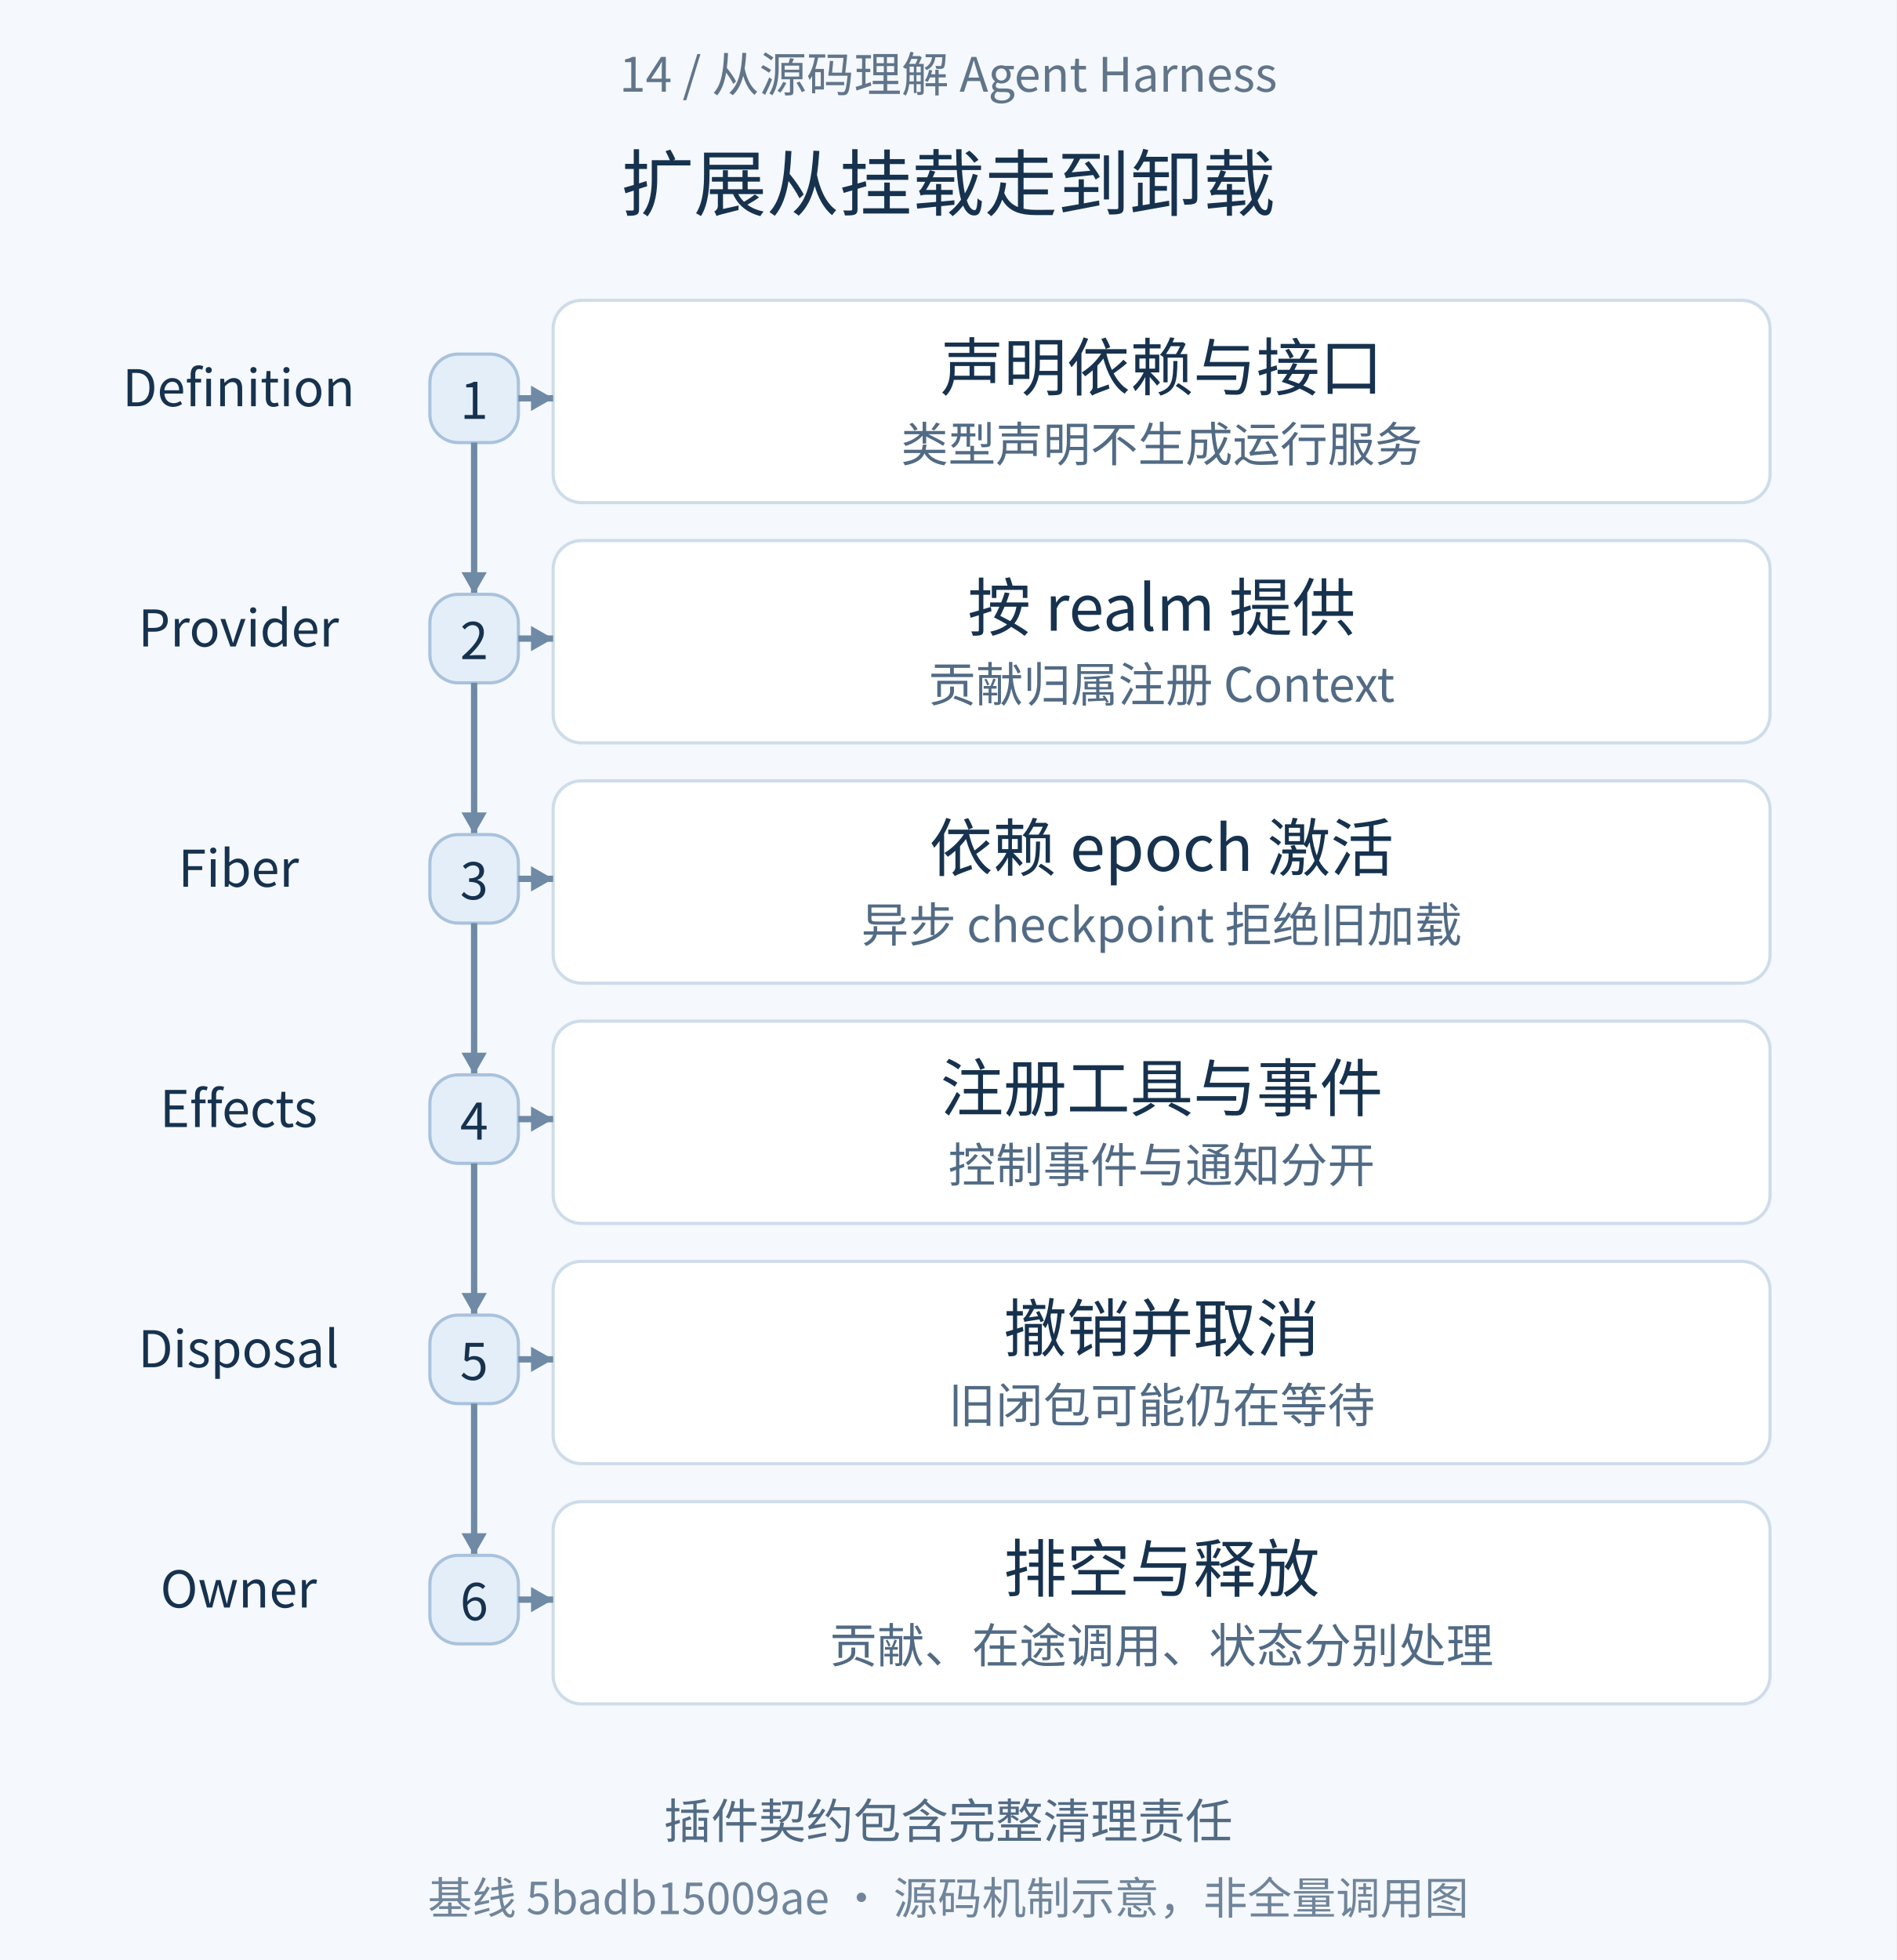
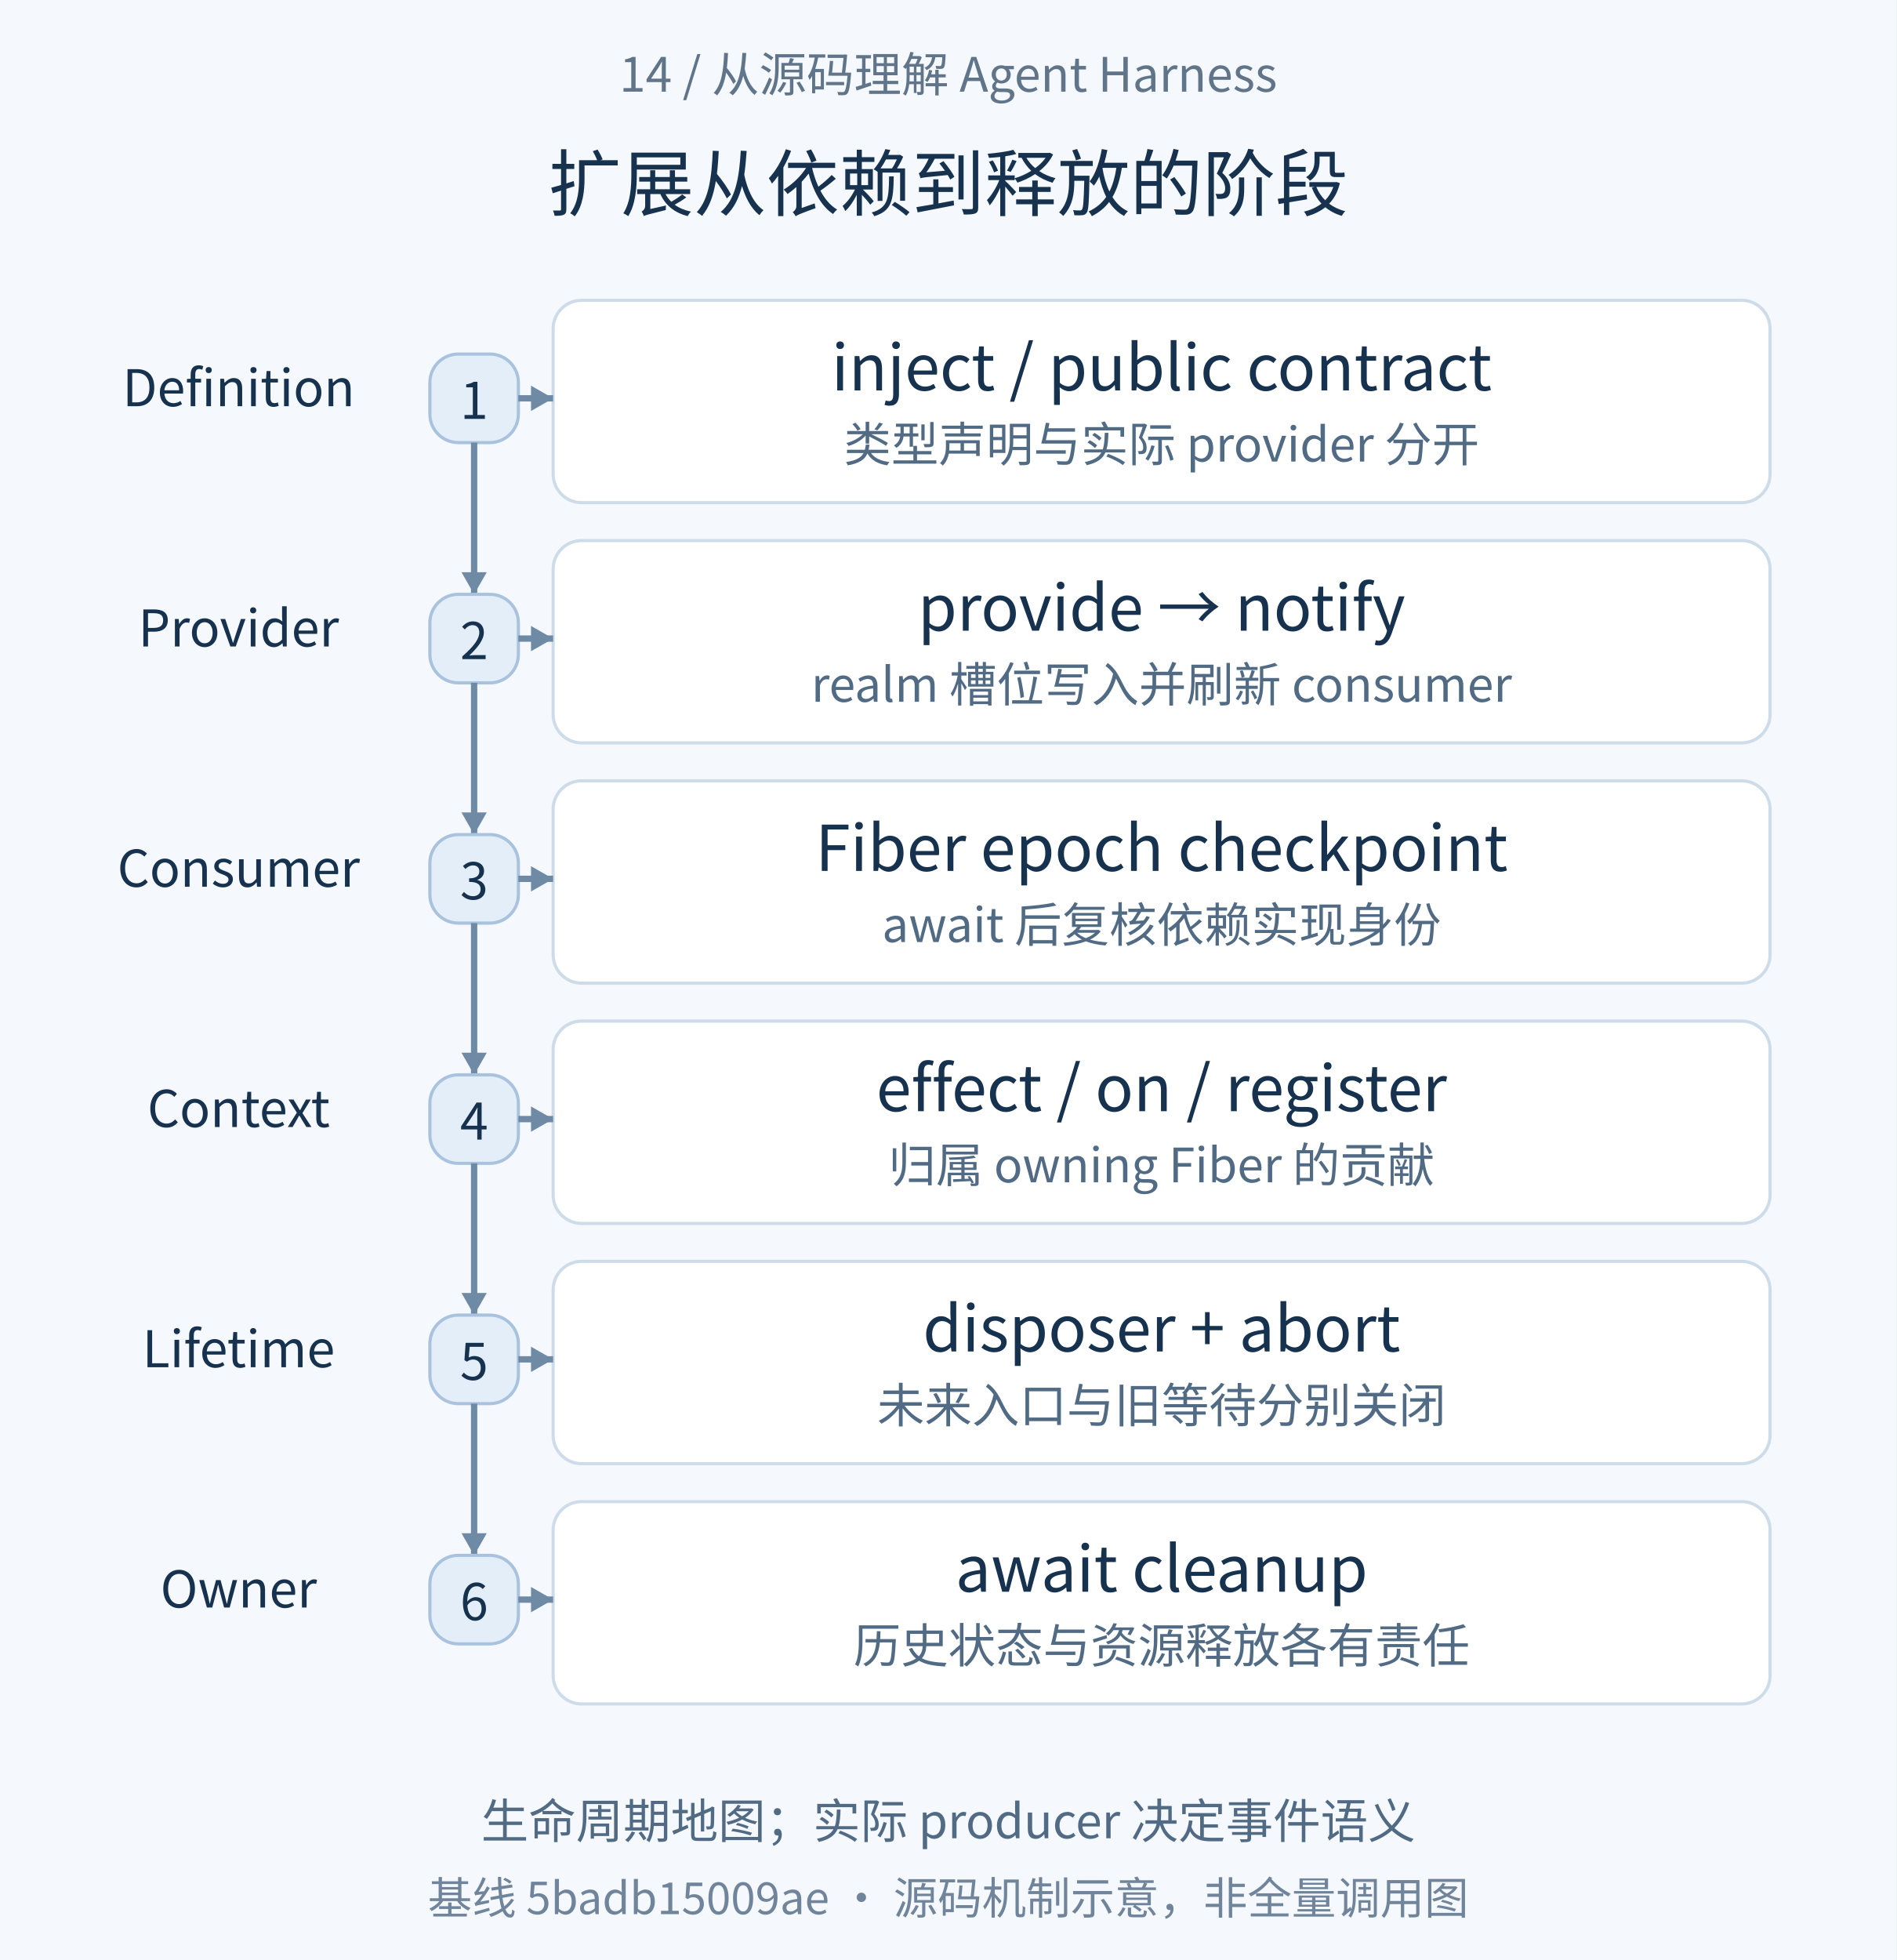
<svg xmlns="http://www.w3.org/2000/svg" width="1200" height="1240" viewBox="0 0 1200 1240">
  <rect width="100%" height="100%" fill="#f5f8fc" />
  <text x="600" y="58" text-anchor="middle" font-family="Heiti SC, PingFang SC, Noto Sans CJK SC, sans-serif" font-size="30" fill="#61758a">14 / 从源码理解 Agent Harness</text>
-   <text x="600" y="133" text-anchor="middle" font-family="Heiti SC, PingFang SC, Noto Sans CJK SC, sans-serif" font-size="46" fill="#16324e">扩展从挂载走到卸载</text>
+   <text x="600" y="133" text-anchor="middle" font-family="Heiti SC, PingFang SC, Noto Sans CJK SC, sans-serif" font-size="46" fill="#16324e">扩展从依赖到释放的阶段</text>
  <rect x="350" y="190" width="770" height="128" rx="18" fill="#ffffff" stroke="#cedcea" stroke-width="2" />
-   <text x="735" y="247" text-anchor="middle" font-family="Heiti SC, PingFang SC, Noto Sans CJK SC, sans-serif" font-size="40" fill="#16324e">声明依赖与接口</text>
-   <text x="735" y="292" text-anchor="middle" font-family="Heiti SC, PingFang SC, Noto Sans CJK SC, sans-serif" font-size="30" fill="#526b85">类型声明不生成运行服务</text>
+   <text x="735" y="247" text-anchor="middle" font-family="Heiti SC, PingFang SC, Noto Sans CJK SC, sans-serif" font-size="40" fill="#16324e">inject / public contract</text>
+   <text x="735" y="292" text-anchor="middle" font-family="Heiti SC, PingFang SC, Noto Sans CJK SC, sans-serif" font-size="30" fill="#526b85">类型声明与实际 provider 分开</text>
  <text x="151" y="257" text-anchor="middle" font-family="Heiti SC, PingFang SC, Noto Sans CJK SC, sans-serif" font-size="32" fill="#16324e">Definition</text>
  <rect x="272" y="224" width="56" height="56" rx="18" fill="#e4eef9" stroke="#a9c2dd" stroke-width="2" />
  <text x="300" y="265" text-anchor="middle" font-family="Heiti SC, PingFang SC, Noto Sans CJK SC, sans-serif" font-size="32" fill="#16324e">1</text>
  <path d="M328,252 L350,252" fill="none" stroke="#6f8aa5" stroke-width="4" />
  <polygon points="350,252 336,244 336,260" fill="#6f8aa5" />
  <path d="M300,280 L300,376" fill="none" stroke="#6f8aa5" stroke-width="4" />
  <polygon points="300,376 292,362 308,362" fill="#6f8aa5" />
  <rect x="350" y="342" width="770" height="128" rx="18" fill="#ffffff" stroke="#cedcea" stroke-width="2" />
-   <text x="735" y="399" text-anchor="middle" font-family="Heiti SC, PingFang SC, Noto Sans CJK SC, sans-serif" font-size="40" fill="#16324e">按 realm 提供</text>
-   <text x="735" y="444" text-anchor="middle" font-family="Heiti SC, PingFang SC, Noto Sans CJK SC, sans-serif" font-size="30" fill="#526b85">贡献归属注册 Context</text>
+   <text x="735" y="399" text-anchor="middle" font-family="Heiti SC, PingFang SC, Noto Sans CJK SC, sans-serif" font-size="40" fill="#16324e">provide → notify</text>
+   <text x="735" y="444" text-anchor="middle" font-family="Heiti SC, PingFang SC, Noto Sans CJK SC, sans-serif" font-size="30" fill="#526b85">realm 槽位写入并刷新 consumer</text>
  <text x="151" y="409" text-anchor="middle" font-family="Heiti SC, PingFang SC, Noto Sans CJK SC, sans-serif" font-size="32" fill="#16324e">Provider</text>
  <rect x="272" y="376" width="56" height="56" rx="18" fill="#e4eef9" stroke="#a9c2dd" stroke-width="2" />
  <text x="300" y="417" text-anchor="middle" font-family="Heiti SC, PingFang SC, Noto Sans CJK SC, sans-serif" font-size="32" fill="#16324e">2</text>
  <path d="M328,404 L350,404" fill="none" stroke="#6f8aa5" stroke-width="4" />
  <polygon points="350,404 336,396 336,412" fill="#6f8aa5" />
  <path d="M300,432 L300,528" fill="none" stroke="#6f8aa5" stroke-width="4" />
  <polygon points="300,528 292,514 308,514" fill="#6f8aa5" />
  <rect x="350" y="494" width="770" height="128" rx="18" fill="#ffffff" stroke="#cedcea" stroke-width="2" />
-   <text x="735" y="551" text-anchor="middle" font-family="Heiti SC, PingFang SC, Noto Sans CJK SC, sans-serif" font-size="40" fill="#16324e">依赖 epoch 激活</text>
-   <text x="735" y="596" text-anchor="middle" font-family="Heiti SC, PingFang SC, Noto Sans CJK SC, sans-serif" font-size="30" fill="#526b85">异步 checkpoint 拒绝旧加载</text>
-   <text x="151" y="561" text-anchor="middle" font-family="Heiti SC, PingFang SC, Noto Sans CJK SC, sans-serif" font-size="32" fill="#16324e">Fiber</text>
+   <text x="735" y="551" text-anchor="middle" font-family="Heiti SC, PingFang SC, Noto Sans CJK SC, sans-serif" font-size="40" fill="#16324e">Fiber epoch checkpoint</text>
+   <text x="735" y="596" text-anchor="middle" font-family="Heiti SC, PingFang SC, Noto Sans CJK SC, sans-serif" font-size="30" fill="#526b85">await 后复核依赖实现身份</text>
+   <text x="151" y="561" text-anchor="middle" font-family="Heiti SC, PingFang SC, Noto Sans CJK SC, sans-serif" font-size="32" fill="#16324e">Consumer</text>
  <rect x="272" y="528" width="56" height="56" rx="18" fill="#e4eef9" stroke="#a9c2dd" stroke-width="2" />
  <text x="300" y="569" text-anchor="middle" font-family="Heiti SC, PingFang SC, Noto Sans CJK SC, sans-serif" font-size="32" fill="#16324e">3</text>
  <path d="M328,556 L350,556" fill="none" stroke="#6f8aa5" stroke-width="4" />
  <polygon points="350,556 336,548 336,564" fill="#6f8aa5" />
  <path d="M300,584 L300,680" fill="none" stroke="#6f8aa5" stroke-width="4" />
  <polygon points="300,680 292,666 308,666" fill="#6f8aa5" />
  <rect x="350" y="646" width="770" height="128" rx="18" fill="#ffffff" stroke="#cedcea" stroke-width="2" />
-   <text x="735" y="703" text-anchor="middle" font-family="Heiti SC, PingFang SC, Noto Sans CJK SC, sans-serif" font-size="40" fill="#16324e">注册工具与事件</text>
-   <text x="735" y="748" text-anchor="middle" font-family="Heiti SC, PingFang SC, Noto Sans CJK SC, sans-serif" font-size="30" fill="#526b85">控制事件与通知分开</text>
-   <text x="151" y="713" text-anchor="middle" font-family="Heiti SC, PingFang SC, Noto Sans CJK SC, sans-serif" font-size="32" fill="#16324e">Effects</text>
+   <text x="735" y="703" text-anchor="middle" font-family="Heiti SC, PingFang SC, Noto Sans CJK SC, sans-serif" font-size="40" fill="#16324e">effect / on / register</text>
+   <text x="735" y="748" text-anchor="middle" font-family="Heiti SC, PingFang SC, Noto Sans CJK SC, sans-serif" font-size="30" fill="#526b85">归属 owning Fiber 的贡献</text>
+   <text x="151" y="713" text-anchor="middle" font-family="Heiti SC, PingFang SC, Noto Sans CJK SC, sans-serif" font-size="32" fill="#16324e">Context</text>
  <rect x="272" y="680" width="56" height="56" rx="18" fill="#e4eef9" stroke="#a9c2dd" stroke-width="2" />
  <text x="300" y="721" text-anchor="middle" font-family="Heiti SC, PingFang SC, Noto Sans CJK SC, sans-serif" font-size="32" fill="#16324e">4</text>
  <path d="M328,708 L350,708" fill="none" stroke="#6f8aa5" stroke-width="4" />
  <polygon points="350,708 336,700 336,716" fill="#6f8aa5" />
  <path d="M300,736 L300,832" fill="none" stroke="#6f8aa5" stroke-width="4" />
  <polygon points="300,832 292,818 308,818" fill="#6f8aa5" />
  <rect x="350" y="798" width="770" height="128" rx="18" fill="#ffffff" stroke="#cedcea" stroke-width="2" />
-   <text x="735" y="855" text-anchor="middle" font-family="Heiti SC, PingFang SC, Noto Sans CJK SC, sans-serif" font-size="40" fill="#16324e">撤销并取消</text>
-   <text x="735" y="900" text-anchor="middle" font-family="Heiti SC, PingFang SC, Noto Sans CJK SC, sans-serif" font-size="30" fill="#526b85">旧闭包可能仍在等待</text>
-   <text x="151" y="865" text-anchor="middle" font-family="Heiti SC, PingFang SC, Noto Sans CJK SC, sans-serif" font-size="32" fill="#16324e">Disposal</text>
+   <text x="735" y="855" text-anchor="middle" font-family="Heiti SC, PingFang SC, Noto Sans CJK SC, sans-serif" font-size="40" fill="#16324e">disposer + abort</text>
+   <text x="735" y="900" text-anchor="middle" font-family="Heiti SC, PingFang SC, Noto Sans CJK SC, sans-serif" font-size="30" fill="#526b85">未来入口与旧等待分别关闭</text>
+   <text x="151" y="865" text-anchor="middle" font-family="Heiti SC, PingFang SC, Noto Sans CJK SC, sans-serif" font-size="32" fill="#16324e">Lifetime</text>
  <rect x="272" y="832" width="56" height="56" rx="18" fill="#e4eef9" stroke="#a9c2dd" stroke-width="2" />
  <text x="300" y="873" text-anchor="middle" font-family="Heiti SC, PingFang SC, Noto Sans CJK SC, sans-serif" font-size="32" fill="#16324e">5</text>
  <path d="M328,860 L350,860" fill="none" stroke="#6f8aa5" stroke-width="4" />
  <polygon points="350,860 336,852 336,868" fill="#6f8aa5" />
  <path d="M300,888 L300,984" fill="none" stroke="#6f8aa5" stroke-width="4" />
  <polygon points="300,984 292,970 308,970" fill="#6f8aa5" />
  <rect x="350" y="950" width="770" height="128" rx="18" fill="#ffffff" stroke="#cedcea" stroke-width="2" />
-   <text x="735" y="1007" text-anchor="middle" font-family="Heiti SC, PingFang SC, Noto Sans CJK SC, sans-serif" font-size="40" fill="#16324e">排空与释放</text>
-   <text x="735" y="1052" text-anchor="middle" font-family="Heiti SC, PingFang SC, Noto Sans CJK SC, sans-serif" font-size="30" fill="#526b85">贡献、在途调用、状态分别处理</text>
+   <text x="735" y="1007" text-anchor="middle" font-family="Heiti SC, PingFang SC, Noto Sans CJK SC, sans-serif" font-size="40" fill="#16324e">await cleanup</text>
+   <text x="735" y="1052" text-anchor="middle" font-family="Heiti SC, PingFang SC, Noto Sans CJK SC, sans-serif" font-size="30" fill="#526b85">历史状态与资源释放各有责任</text>
  <text x="151" y="1017" text-anchor="middle" font-family="Heiti SC, PingFang SC, Noto Sans CJK SC, sans-serif" font-size="32" fill="#16324e">Owner</text>
  <rect x="272" y="984" width="56" height="56" rx="18" fill="#e4eef9" stroke="#a9c2dd" stroke-width="2" />
  <text x="300" y="1025" text-anchor="middle" font-family="Heiti SC, PingFang SC, Noto Sans CJK SC, sans-serif" font-size="32" fill="#16324e">6</text>
  <path d="M328,1012 L350,1012" fill="none" stroke="#6f8aa5" stroke-width="4" />
  <polygon points="350,1012 336,1004 336,1020" fill="#6f8aa5" />
-   <text x="600" y="1163" text-anchor="middle" font-family="Heiti SC, PingFang SC, Noto Sans CJK SC, sans-serif" font-size="30" fill="#526b85">插件契约包含完整清理责任</text>
+   <text x="600" y="1163" text-anchor="middle" font-family="Heiti SC, PingFang SC, Noto Sans CJK SC, sans-serif" font-size="30" fill="#526b85">生命周期地图；实际 producer 决定事件语义</text>
  <text x="600" y="1211" text-anchor="middle" font-family="Heiti SC, PingFang SC, Noto Sans CJK SC, sans-serif" font-size="28" fill="#70859b">基线 5badb15009ae · 源码机制示意，非全量调用图</text>
</svg>
